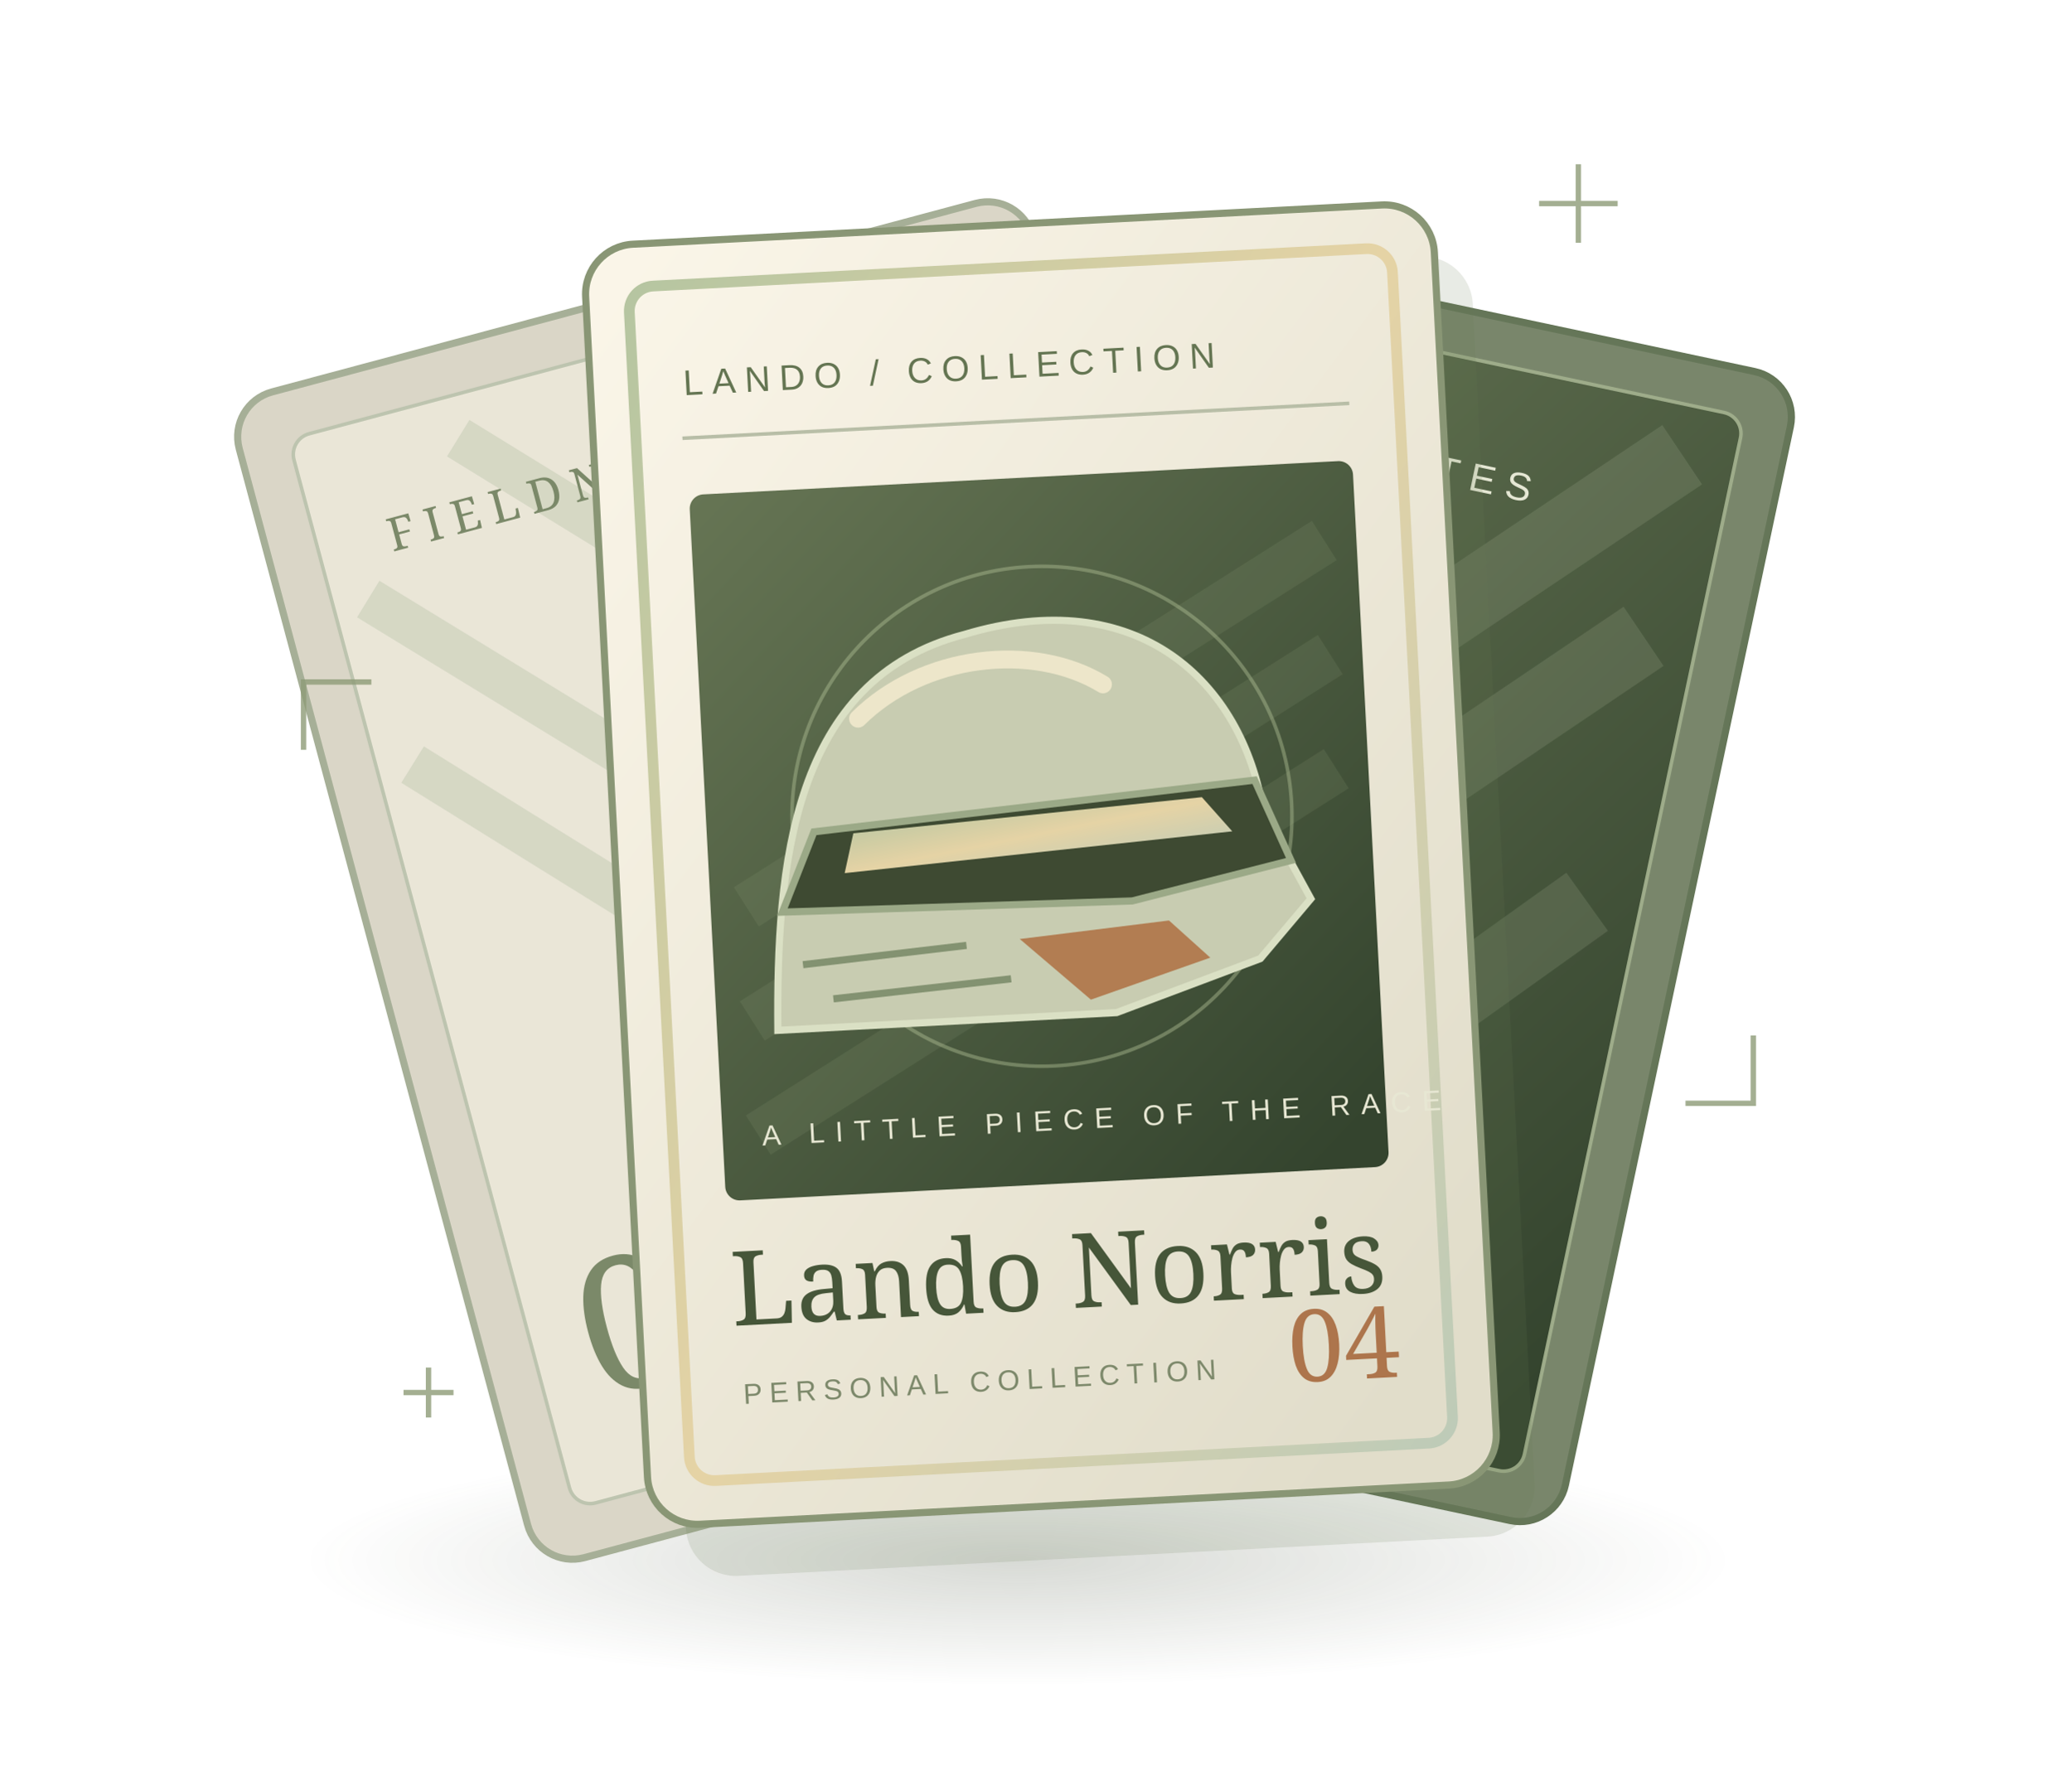
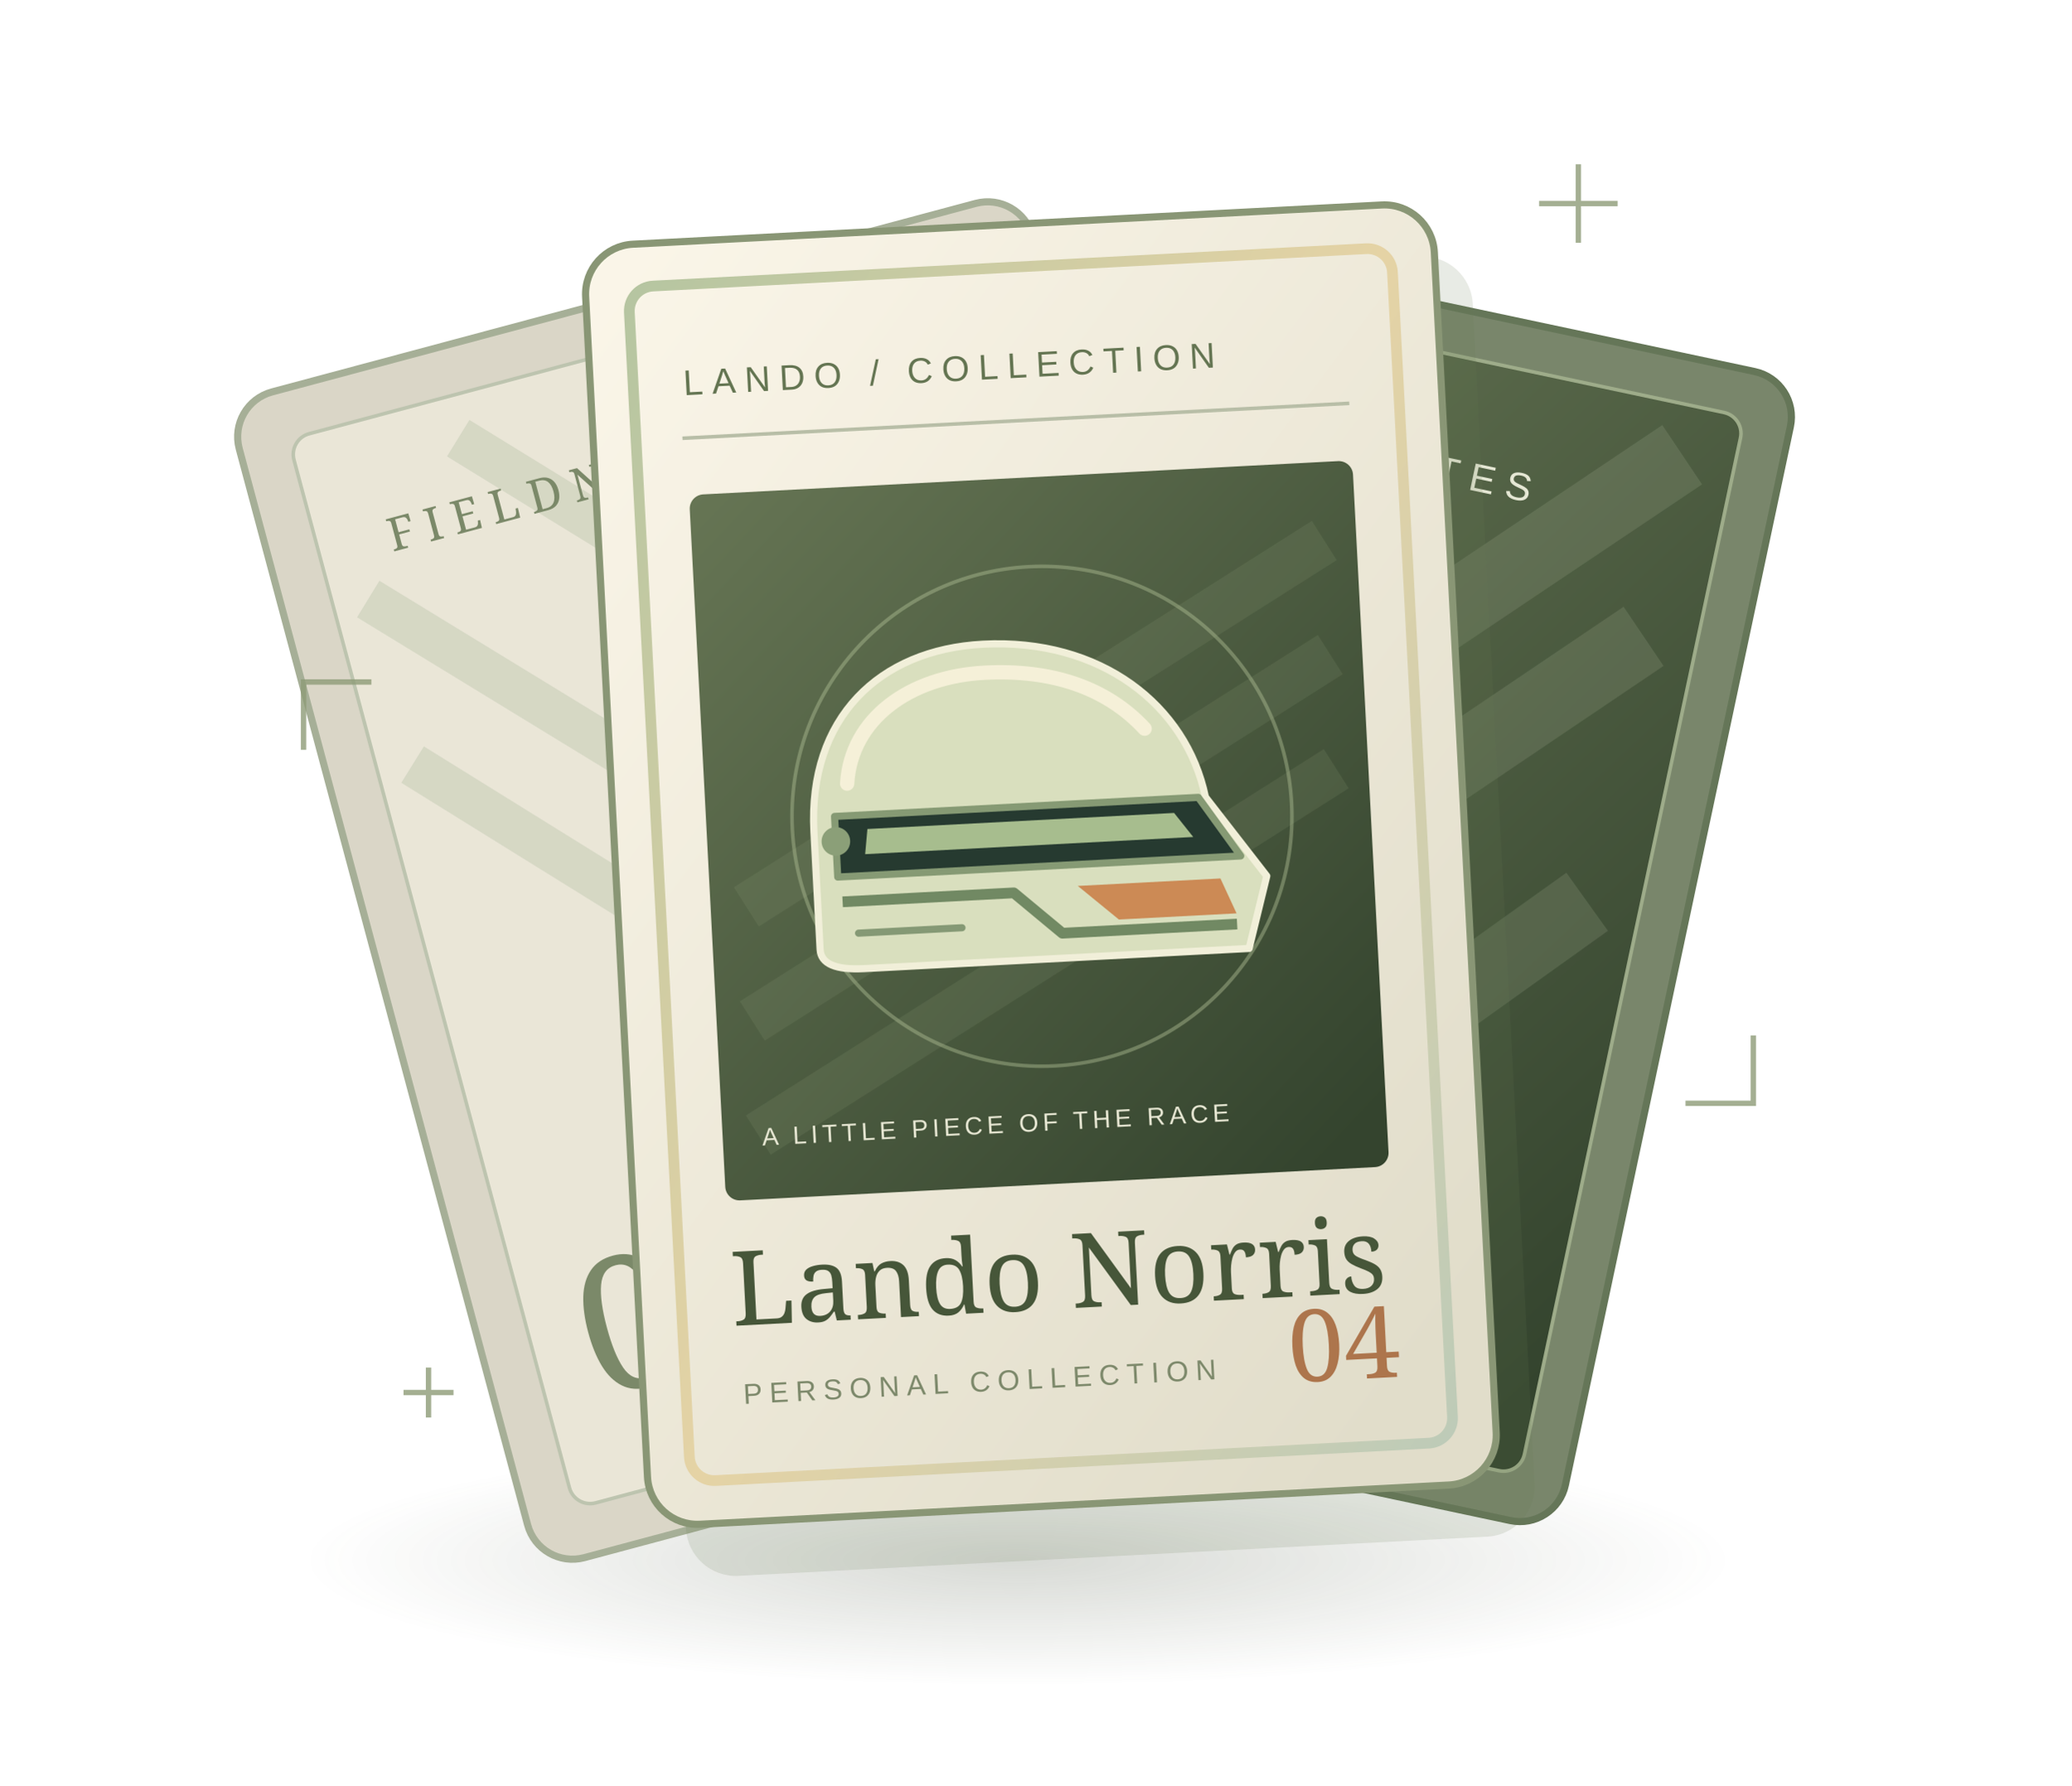
<svg xmlns="http://www.w3.org/2000/svg" viewBox="0 0 580 500" width="580" height="500" role="img" aria-labelledby="title desc">
  <defs>
    <linearGradient id="paper" x2=".8" y2="1">
      <stop stop-color="#fbf6e9" />
      <stop offset="1" stop-color="#e1ddca" />
    </linearGradient>
    <linearGradient id="green" x2=".9" y2="1">
      <stop stop-color="#667554" />
      <stop offset="1" stop-color="#34442e" />
    </linearGradient>
    <linearGradient id="foil" x2="1" y2="1">
      <stop stop-color="#b5c5a1" />
      <stop offset=".5" stop-color="#e5d3a5" />
      <stop offset="1" stop-color="#bdcbb8" />
    </linearGradient>
    <radialGradient id="shadow">
      <stop stop-color="#3a462e" stop-opacity=".2" />
      <stop offset="1" stop-color="#3a462e" stop-opacity="0" />
    </radialGradient>
  </defs>
  <ellipse cx="285" cy="437" rx="202" ry="35" fill="url(#shadow)" />
  <g transform="rotate(-15 222 256)">
    <rect x="106" y="77" width="230" height="338" rx="13" fill="#dad6c7" stroke="#a6af97" stroke-width="2" />
    <rect x="120" y="91" width="202" height="310" rx="6" fill="#eae6d7" stroke="#bdc4af" />
    <path d="M130 140L305 324M130 188L296 365M166 103L305 250" stroke="#c1c9b2" stroke-width="12" opacity=".5" />
    <text x="140" y="129" fill="#7b8969" font-family="Georgia,serif" font-size="13" letter-spacing="3">FIELDNOTES</text>
    <text x="134" y="373" fill="#7b8969" font-family="Georgia,serif" font-size="52">04</text>
  </g>
  <g transform="rotate(12 355 255)">
    <rect x="252" y="79" width="218" height="329" rx="13" fill="#79866b" stroke="#657658" stroke-width="2" />
    <rect x="265" y="92" width="192" height="303" rx="6" fill="url(#green)" stroke="#9eac8a" />
    <path d="M276 277L442 106M276 330L442 158M304 385L442 234" stroke="#a3b092" stroke-width="20" opacity=".2" />
    <text x="286" y="128" fill="#e5e7d4" font-family="Arial,sans-serif" font-size="11" letter-spacing="3">RACING NOTES</text>
    <path d="M286 344H350M286 353H321" stroke="#b8c2a8" />
    <text x="405" y="374" fill="#cbd4be" font-family="Georgia,serif" font-size="28">↗</text>
  </g>
  <g transform="rotate(-3 285 252)">
    <rect x="178" y="70" width="238" height="359" rx="14" fill="#657653" opacity=".15" transform="translate(5 8)" />
    <rect x="173" y="63" width="238" height="359" rx="14" fill="url(#paper)" stroke="#899675" stroke-width="2" />
    <rect x="185" y="75" width="214" height="335" rx="7" fill="none" stroke="url(#foil)" stroke-width="3" />
    <text x="199" y="106" fill="#647552" font-family="Arial,sans-serif" font-size="10" letter-spacing="2.5">LANDO / COLLECTION</text>
    <path d="M198 118H385" stroke="#b8bea7" />
    <rect x="199" y="134" width="186" height="198" rx="4" fill="url(#green)" />
    <path d="M209 250L376 156M209 282L376 188M209 314L376 220" stroke="#9aab81" stroke-width="13" opacity=".14" />
    <circle cx="293" cy="229" r="70" fill="none" stroke="#aebc92" opacity=".45" />
-     <path d="M216 285C218 239 225 187 274 177C323 165 351 194 355 231L367 256L352 272L311 285Z" fill="#c8ccb1" stroke="#dae0c4" stroke-width="2" />
-     <path d="M219 252L229 230L353 222L362 245L317 254Z" fill="#3e4a32" stroke="#9ba987" stroke-width="2" />
-     <path d="M240 231L338 226L346 236L237 242Z" fill="url(#foil)" />
-     <path d="M243 199C262 182 293 180 312 193" fill="none" stroke="#ede6ca" stroke-width="5" stroke-linecap="round" />
-     <path d="M224 267L270 264M232 277L282 274" stroke="#839271" stroke-width="2" />
-     <path d="M285 263L327 260L338 271L304 281Z" fill="#b27d52" />
-     <text x="210" y="317" fill="#e7e7d3" font-family="Arial,sans-serif" font-size="8" letter-spacing="3">A LITTLE PIECE OF THE RACE</text>
+     <path d="M229 263V230C229 198 250 180 279 180C312 180 335 200 339 226L355 249L349 269H241Q229 269 229 263Z" fill="#d9dfbe" stroke="#f1efd9" stroke-width="2" stroke-linejoin="round" />
+     <path d="M235 226H337L348 243H235Z" fill="#263a30" stroke="#869a74" stroke-width="2" stroke-linejoin="round" />
+     <path d="M244 230H330L335 237H243Z" fill="#a7bd8e" />
+     <path d="M239 217C241 199 258 188 279 188C298 188 313 194 323 206" fill="none" stroke="#f5f0d8" stroke-width="4" stroke-linecap="round" />
+     <path d="M236 250H284L297 262H346" fill="none" stroke="#718963" stroke-width="3" stroke-linejoin="round" />
+     <path d="M302 249H342L346 259H313Z" fill="#cc8a55" />
+     <path d="M240 259H269" stroke="#859975" stroke-width="2" stroke-linecap="round" />
+     <circle cx="235" cy="233" r="4" fill="#8b9f78" />
+     <text x="210" y="317" fill="#e7e7d3" font-family="Arial,sans-serif" font-size="7" letter-spacing="1.2">A LITTLE PIECE OF THE RACE</text>
    <text x="199" y="367" fill="#465639" font-family="Georgia,serif" font-size="29">Lando Norris</text>
    <text x="201" y="389" fill="#7d896b" font-family="Arial,sans-serif" font-size="8" letter-spacing="2">PERSONAL COLLECTION</text>
    <text x="354" y="391" fill="#ad754c" font-family="Georgia,serif" font-size="28">04</text>
  </g>
  <g fill="none" stroke="#8d9b77" stroke-width="1.5" opacity=".8">
    <path d="M85 210V191H104M472 309H491V290" />
    <path d="M442 46V68M431 57H453M120 383V397M113 390H127" />
  </g>
</svg>
